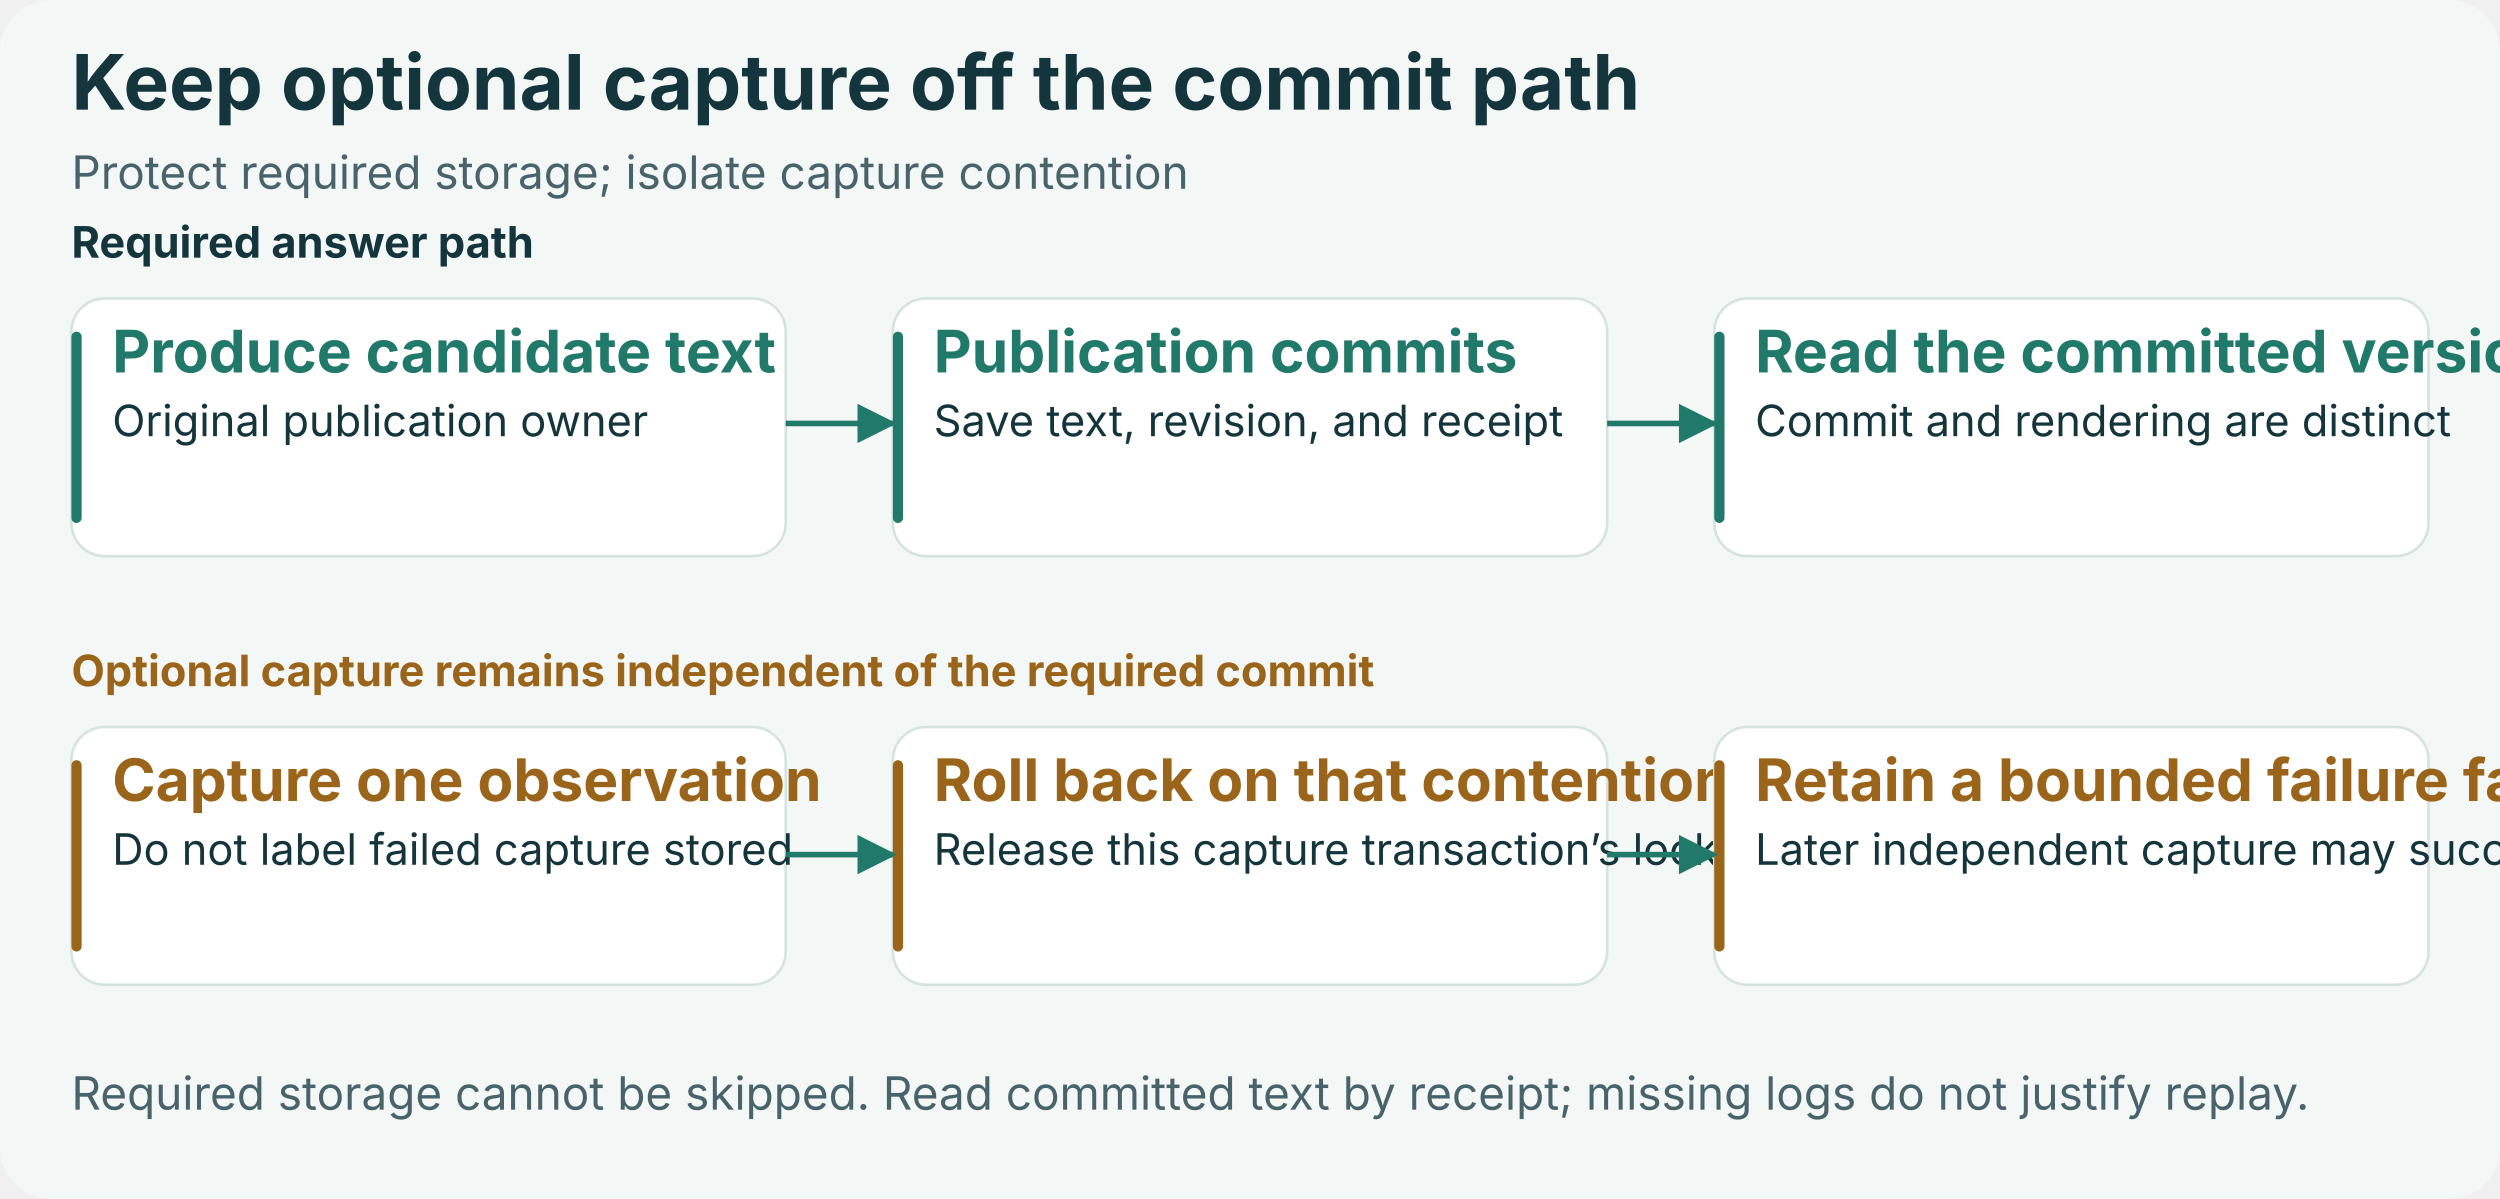
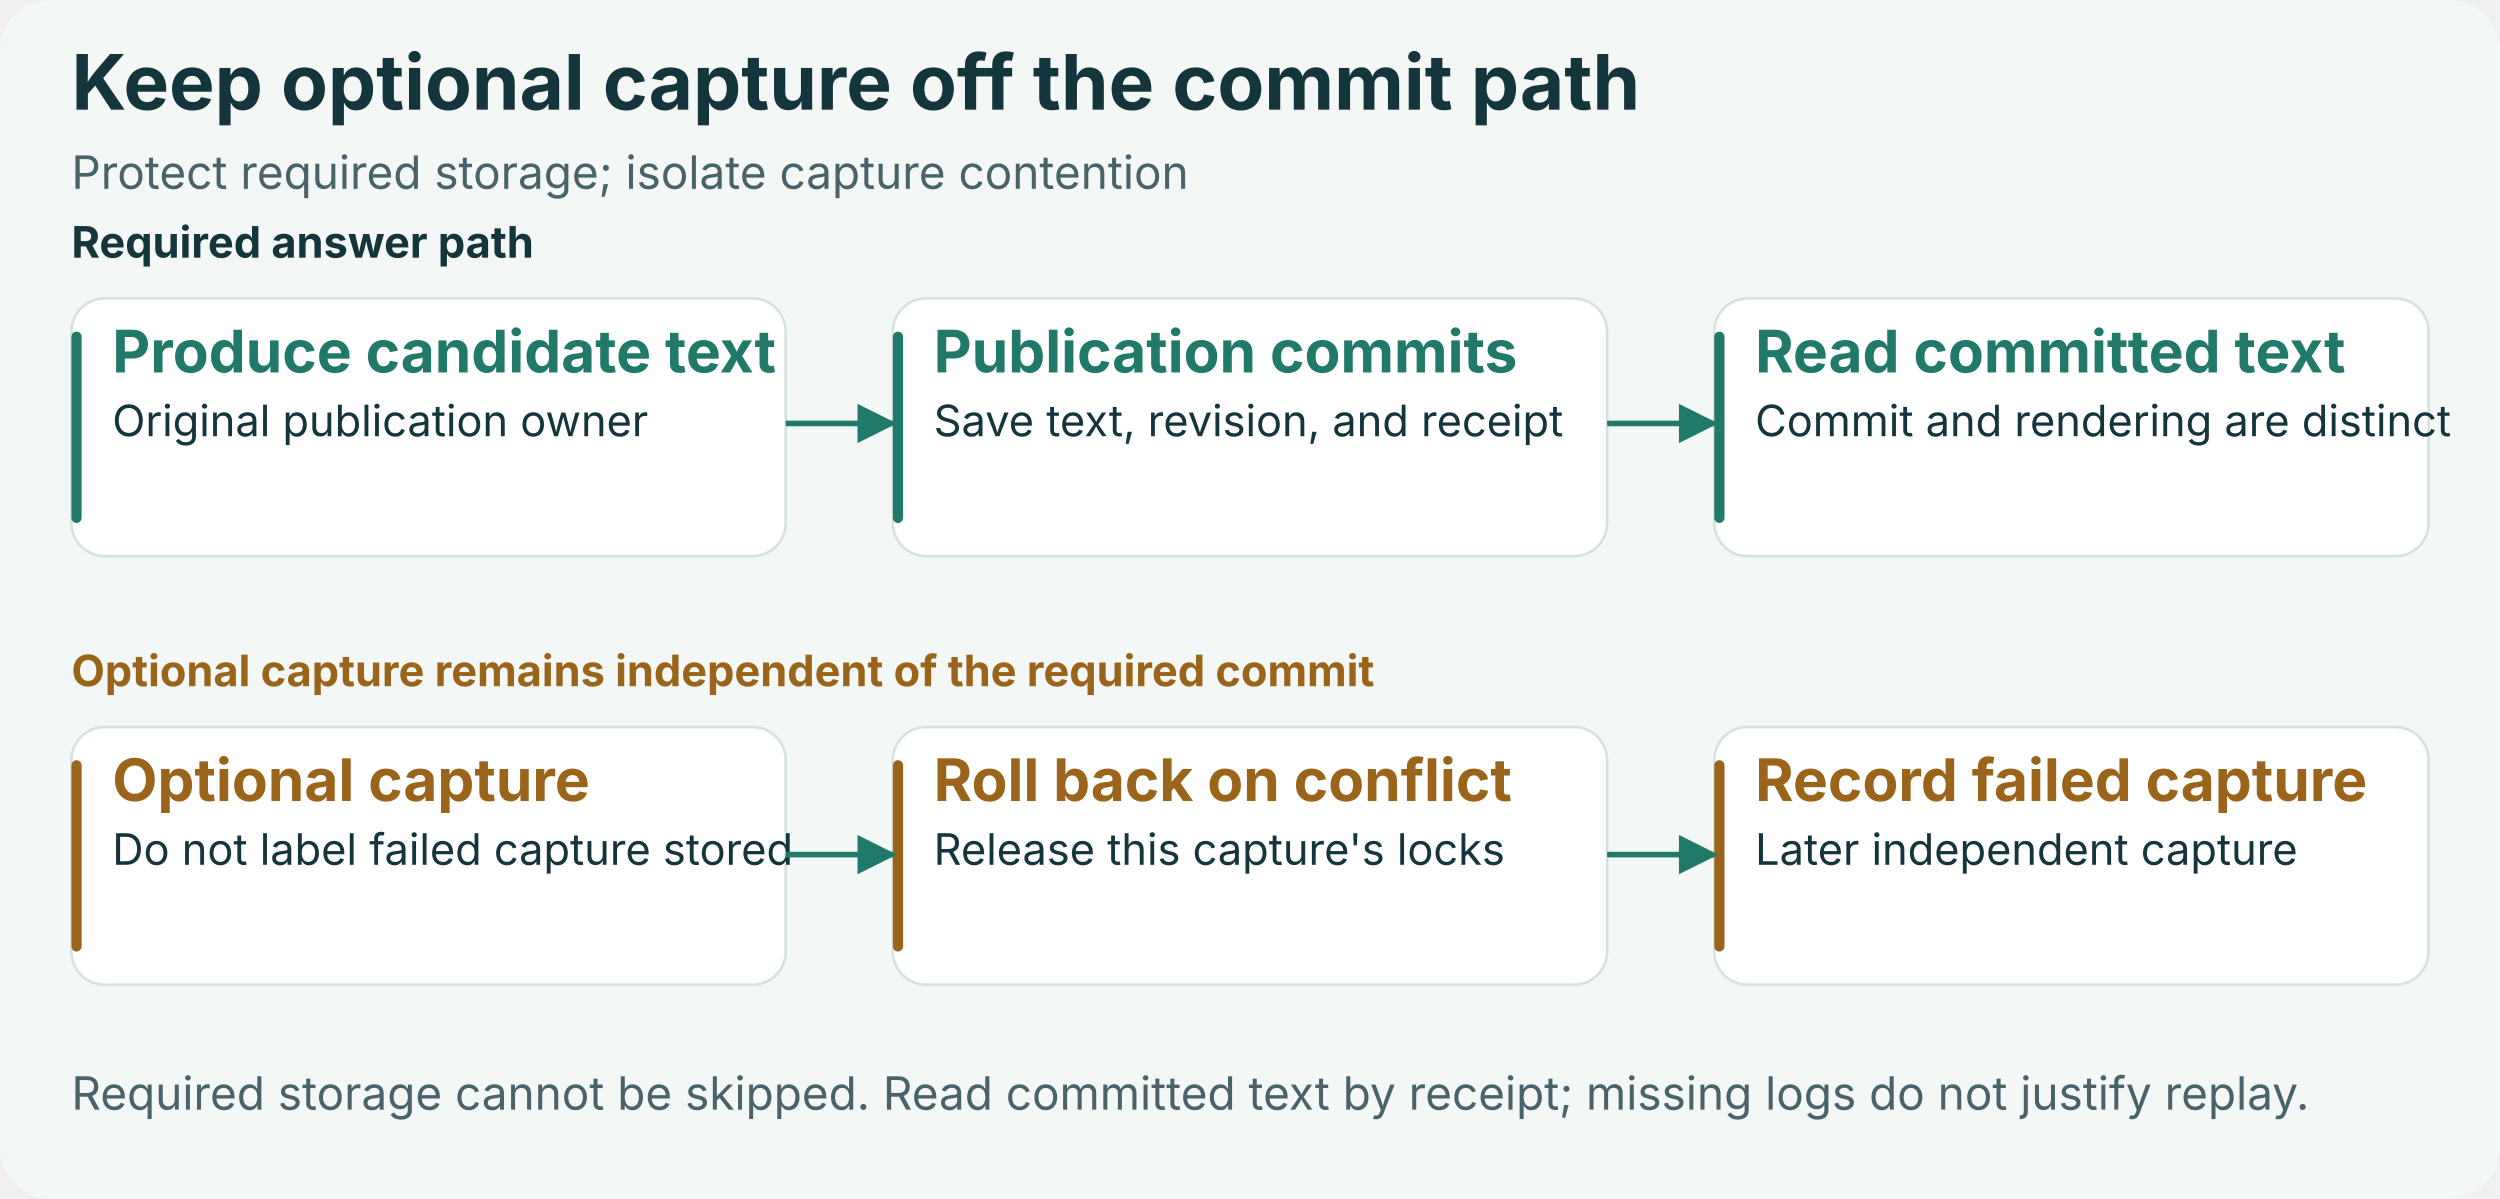
<svg xmlns="http://www.w3.org/2000/svg" width="980" height="470" viewBox="0 0 980 470" role="img" aria-labelledby="title desc">
  <defs>
    <marker id="arrow" viewBox="0 0 10 10" refX="9" refY="5" markerWidth="7" markerHeight="7" orient="auto-start-reverse">
      <path d="M 0 0 L 10 5 L 0 10 z" fill="#21796a" />
    </marker>
  </defs>
  <g font-family="system-ui,-apple-system,BlinkMacSystemFont,Segoe UI,PingFang SC,Microsoft YaHei,sans-serif">
    <rect width="980" height="470" rx="20" fill="#f3f7f5" />
    <text x="28" y="43" font-size="30" font-weight="700" fill="#15353d">Keep optional capture off the commit path</text>
    <text x="28" y="74" font-size="18" font-weight="400" fill="#49636b">Protect required storage; isolate capture contention</text>
    <text x="28" y="101" font-size="17" font-weight="700" fill="#15353d">Required answer path</text>
    <rect x="28" y="117" width="280" height="101" rx="13" fill="#fff" stroke="#d5e2dd" />
    <rect x="28" y="130" width="4" height="75" rx="2" fill="#21796a" />
    <text x="44" y="146" font-size="23" font-weight="700" fill="#21796a">Produce candidate text</text>
    <text x="44" y="171" font-size="17" font-weight="400" fill="#15353d">Original publication owner</text>
    <rect x="350" y="117" width="280" height="101" rx="13" fill="#fff" stroke="#d5e2dd" />
    <rect x="350" y="130" width="4" height="75" rx="2" fill="#21796a" />
    <text x="366" y="146" font-size="23" font-weight="700" fill="#21796a">Publication commits</text>
    <text x="366" y="171" font-size="17" font-weight="400" fill="#15353d">Save text, revision, and receipt</text>
    <rect x="672" y="117" width="280" height="101" rx="13" fill="#fff" stroke="#d5e2dd" />
    <rect x="672" y="130" width="4" height="75" rx="2" fill="#21796a" />
-     <text x="688" y="146" font-size="23" font-weight="700" fill="#21796a">Read the committed version</text>
+     <text x="688" y="146" font-size="23" font-weight="700" fill="#21796a">Read committed text</text>
    <text x="688" y="171" font-size="17" font-weight="400" fill="#15353d">Commit and rendering are distinct</text>
    <polyline points="308,166 350,166" fill="none" stroke="#21796a" stroke-width="2.2" stroke-linejoin="round" marker-end="url(#arrow)" />
    <polyline points="630,166 672,166" fill="none" stroke="#21796a" stroke-width="2.2" stroke-linejoin="round" marker-end="url(#arrow)" />
    <text x="28" y="269" font-size="17" font-weight="700" fill="#9a651a">Optional capture remains independent of the required commit</text>
    <rect x="28" y="285" width="280" height="101" rx="13" fill="#fff" stroke="#d5e2dd" />
    <rect x="28" y="298" width="4" height="75" rx="2" fill="#9a651a" />
-     <text x="44" y="314" font-size="23" font-weight="700" fill="#9a651a">Capture one observation</text>
+     <text x="44" y="314" font-size="23" font-weight="700" fill="#9a651a">Optional capture</text>
    <text x="44" y="339" font-size="17" font-weight="400" fill="#15353d">Do not label failed capture stored</text>
    <rect x="350" y="285" width="280" height="101" rx="13" fill="#fff" stroke="#d5e2dd" />
    <rect x="350" y="298" width="4" height="75" rx="2" fill="#9a651a" />
-     <text x="366" y="314" font-size="23" font-weight="700" fill="#9a651a">Roll back on that contention</text>
-     <text x="366" y="339" font-size="17" font-weight="400" fill="#15353d">Release this capture transaction’s locks</text>
+     <text x="366" y="314" font-size="23" font-weight="700" fill="#9a651a">Roll back on conflict</text>
+     <text x="366" y="339" font-size="17" font-weight="400" fill="#15353d">Release this capture's locks</text>
    <rect x="672" y="285" width="280" height="101" rx="13" fill="#fff" stroke="#d5e2dd" />
    <rect x="672" y="298" width="4" height="75" rx="2" fill="#9a651a" />
-     <text x="688" y="314" font-size="23" font-weight="700" fill="#9a651a">Retain a bounded failure fact</text>
-     <text x="688" y="339" font-size="17" font-weight="400" fill="#15353d">Later independent capture may succeed</text>
+     <text x="688" y="314" font-size="23" font-weight="700" fill="#9a651a">Record failed capture</text>
+     <text x="688" y="339" font-size="17" font-weight="400" fill="#15353d">Later independent capture</text>
    <polyline points="308,335 350,335" fill="none" stroke="#21796a" stroke-width="2.2" stroke-linejoin="round" marker-end="url(#arrow)" />
    <polyline points="630,335 672,335" fill="none" stroke="#21796a" stroke-width="2.2" stroke-linejoin="round" marker-end="url(#arrow)" />
    <text x="28" y="435" font-size="18" font-weight="400" fill="#49636b">Required storage cannot be skipped. Read committed text by receipt; missing logs do not justify replay.</text>
  </g>
</svg>
